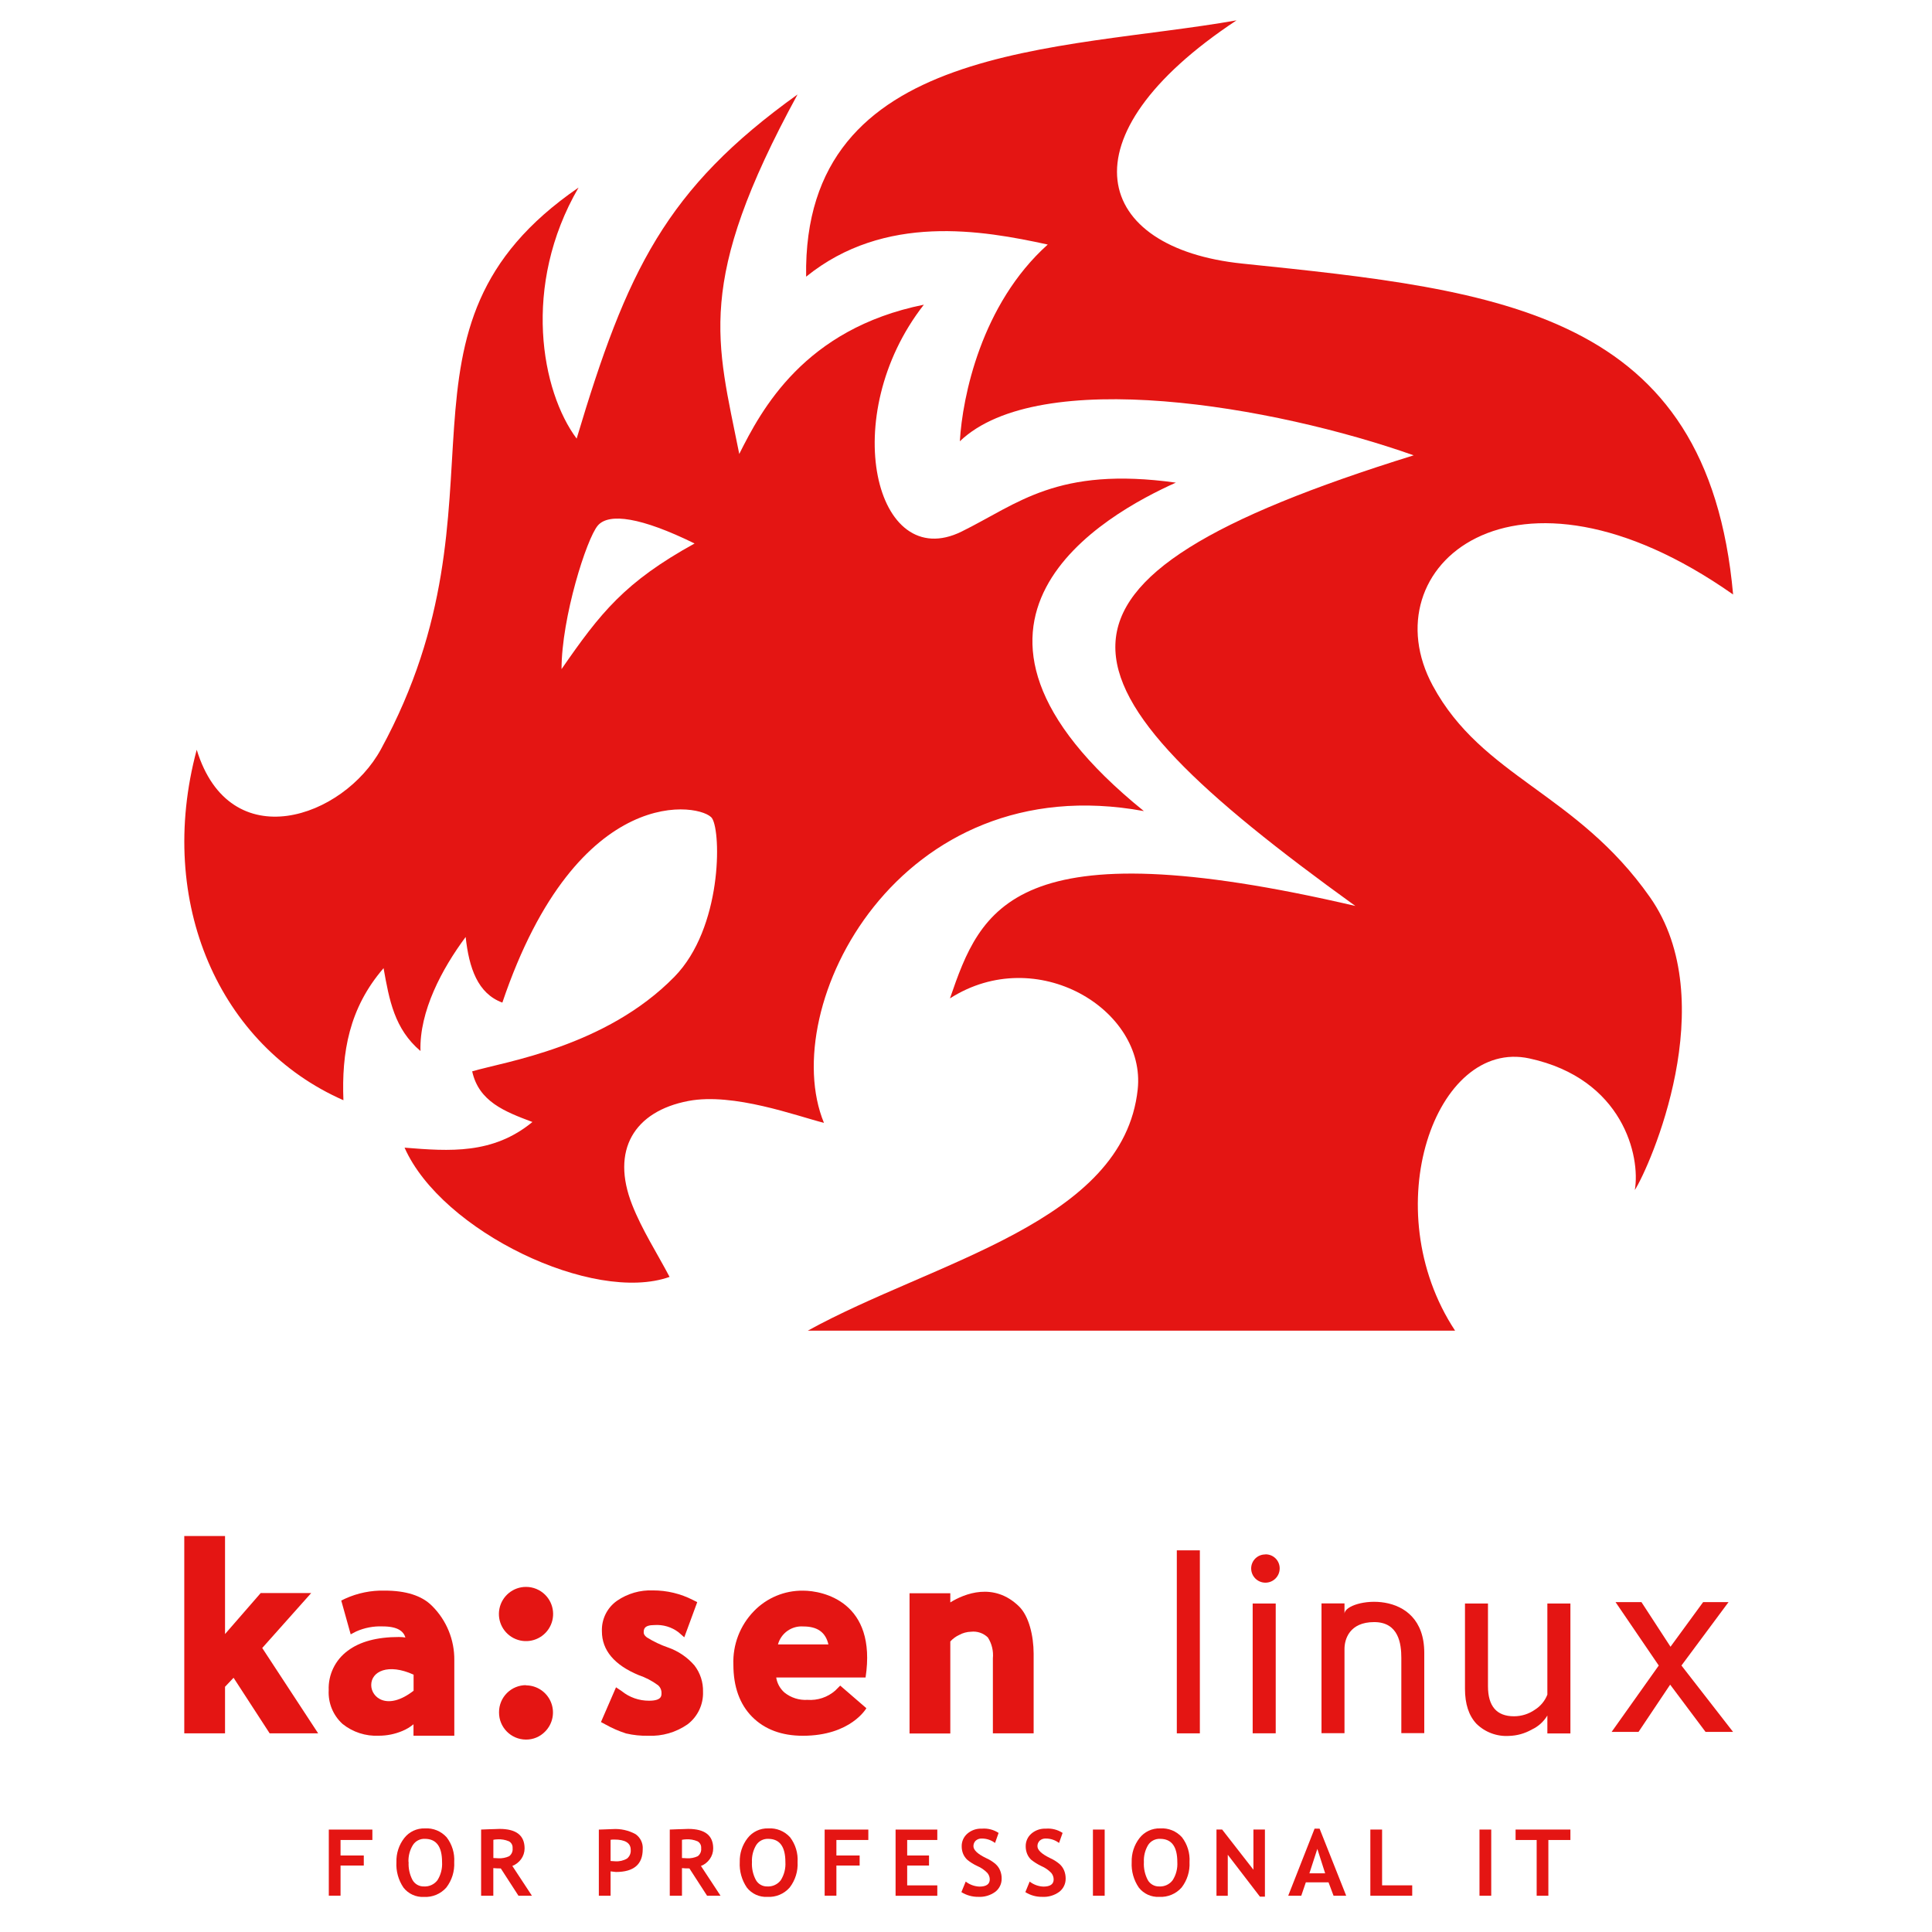
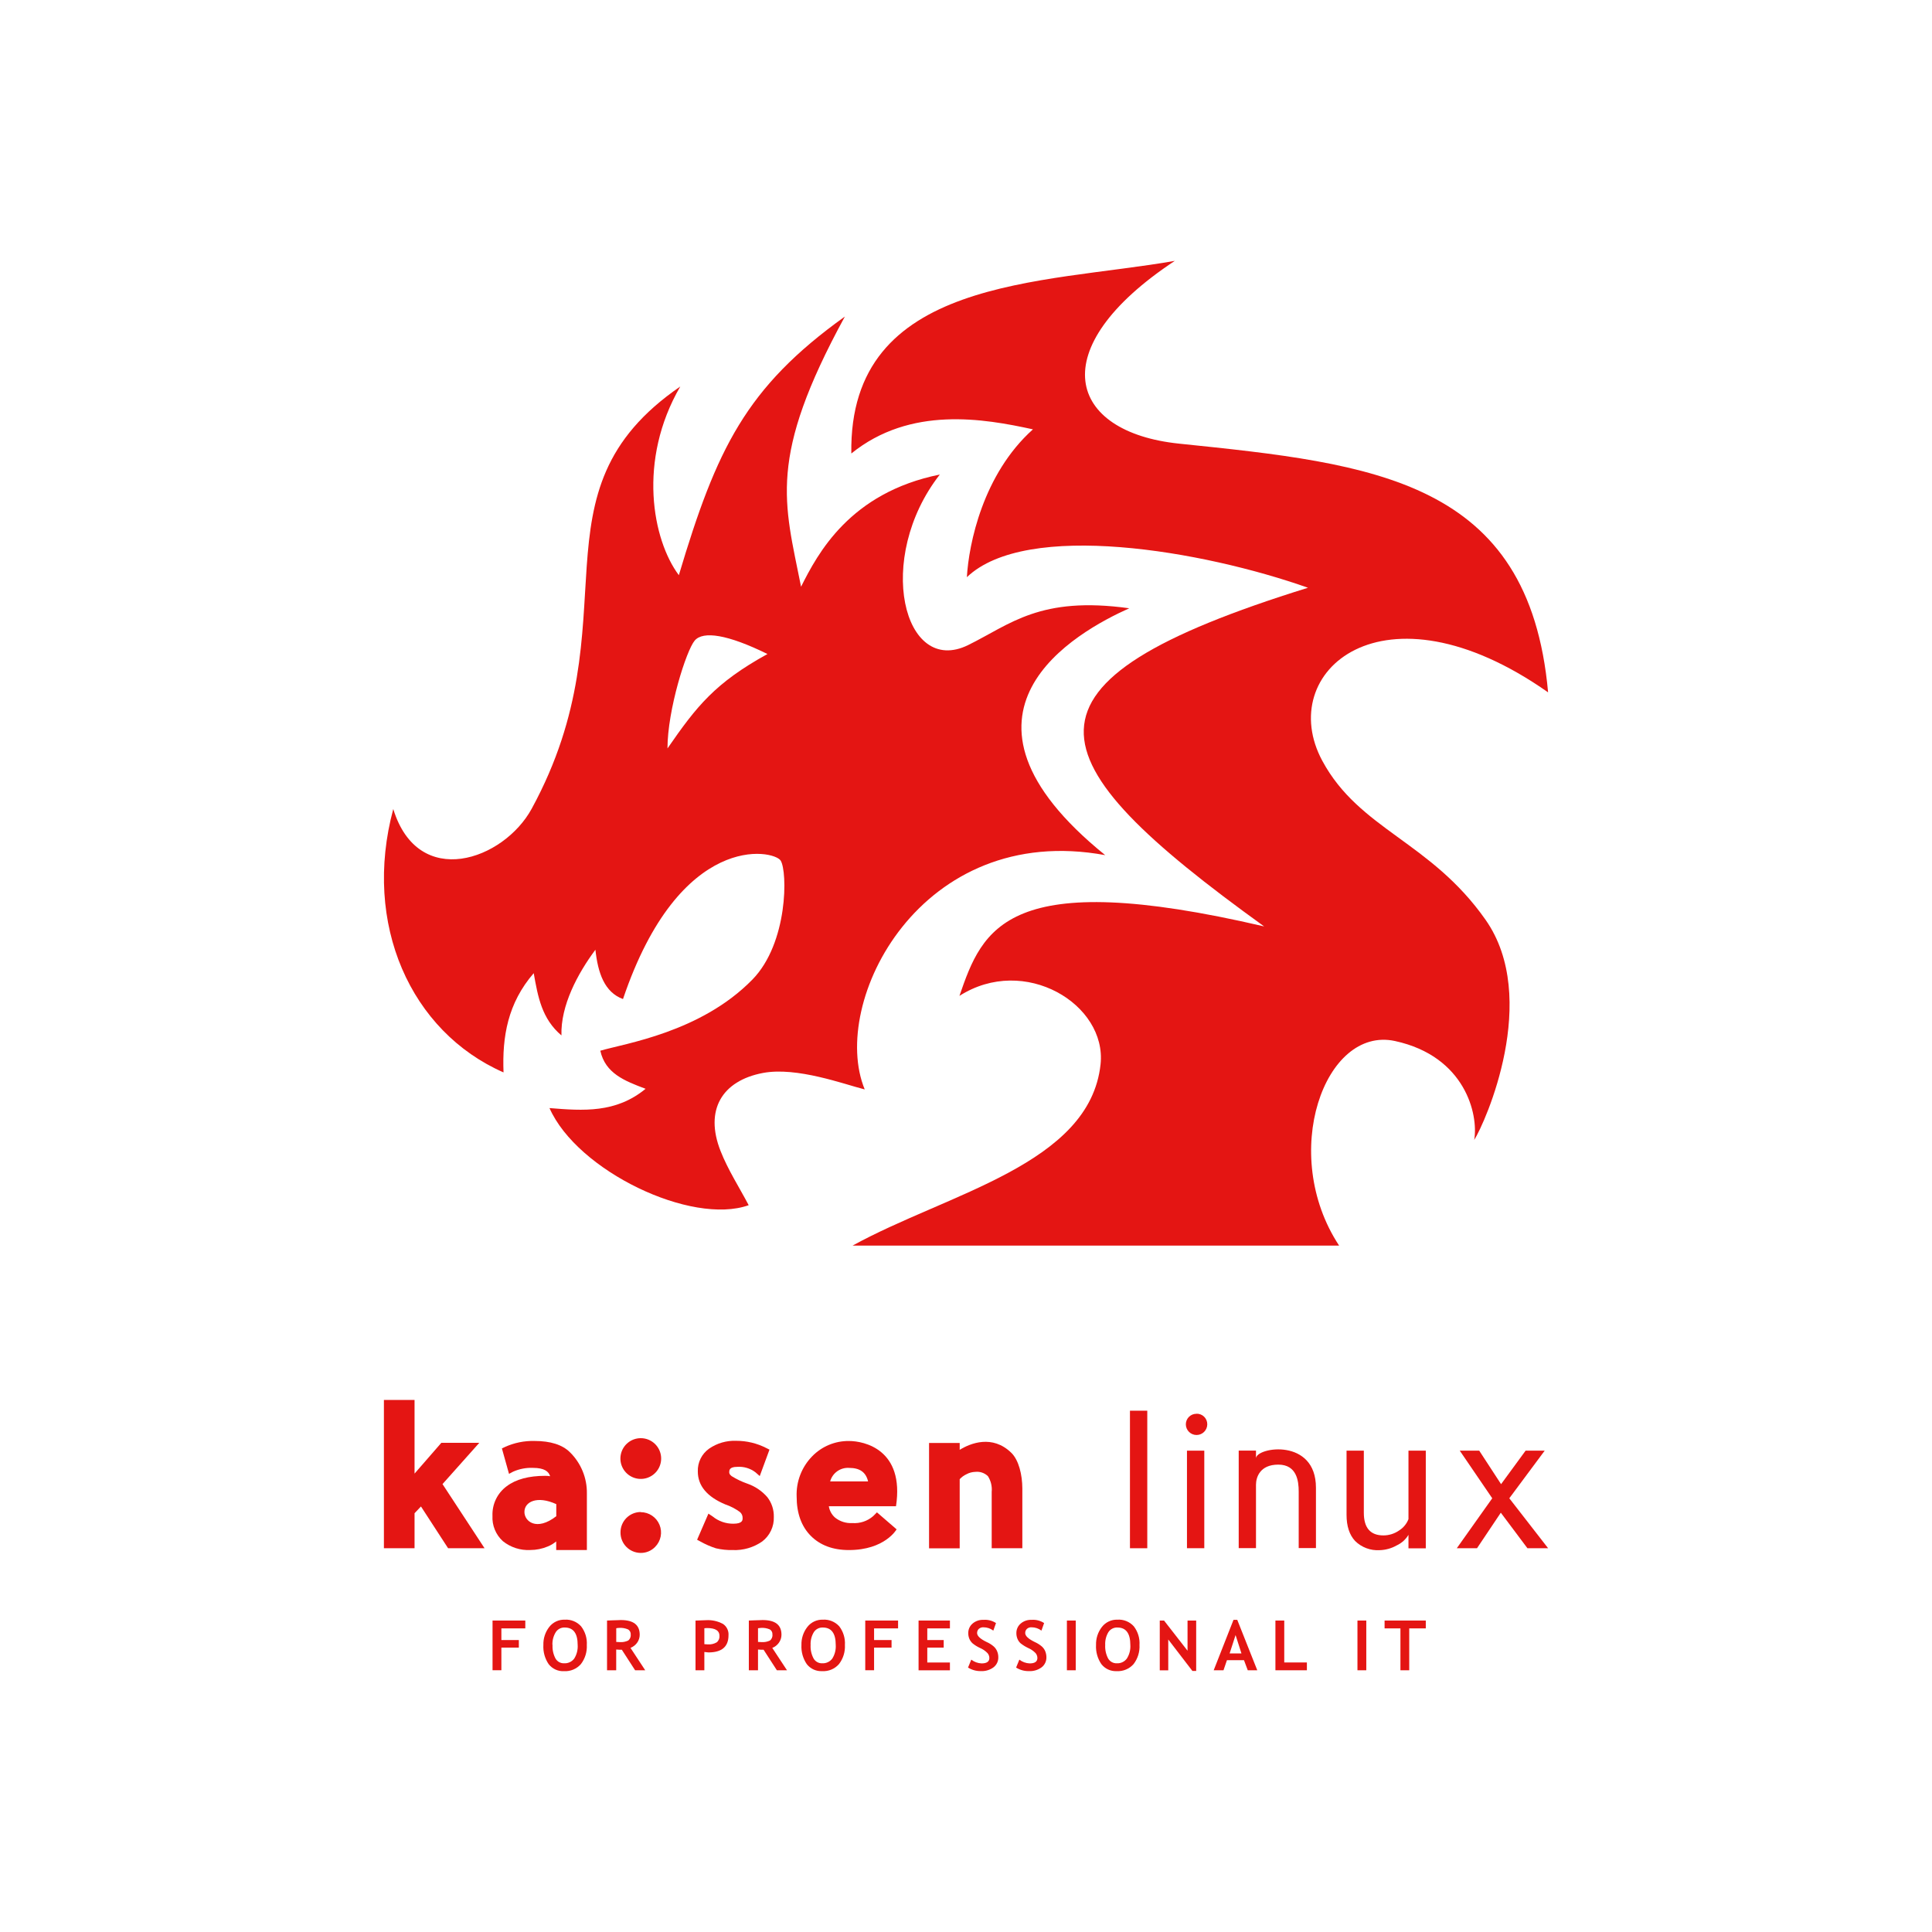
- <svg xmlns="http://www.w3.org/2000/svg" id="Calque_1" data-name="Calque 1" viewBox="0 0 512 512" version="1.1">
-   <defs id="defs4">
-     <style id="style2">.cls-1{fill:#333;}</style>
+ <svg xmlns="http://www.w3.org/2000/svg" id="Calque_1" data-name="Calque 1" viewBox="0 0 512 512">
+   <defs>
+     <style>.cls-1{fill:#e41513;}</style>
  </defs>
-   <polygon class="cls-1" points="404.29,384.16 397.79,393.05 392,384.16 386.84,384.16 395.45,396.79 386.06,410.01 391.42,410.01 397.72,400.6 404.77,410.01 410.25,410.01 399.97,396.79 409.35,384.16 " id="polygon8" style="stroke-width:0.752;fill:#e41513;fill-opacity:1" transform="matrix(1.330411,0,0,1.330599,-86.52272,-86.58868)" />
-   <path class="cls-1" d="m 437.234,237.732 c 19.437,27.663 -0.08,71.533 -3.991,77.64 1.543,-8.915 -3.113,-29.486 -27.939,-34.875 -24.825,-5.389 -40.963,39.838 -19.69,72.145 H 214.07 c 33.433,-18.442 83.643,-28.595 87.435,-63.935 2.262,-21.117 -26.768,-38.827 -49.757,-24.124 8.195,-23.751 16.47,-45.719 107.431,-24.496 -82.259,-59.318 -92.464,-85.89 15.459,-119.421 -37.012,-13.093 -99.249,-23.818 -120.269,-3.726 0.679,-11.749 5.668,-36.325 23.296,-52.133 -17.295,-3.779 -43.198,-8.343 -64.033,8.516 -0.985,-62.245 67.492,-59.717 114.056,-67.927 -46.924,31.03 -37.704,60.396 1.503,64.454 68.782,7.105 123.369,12.707 130.101,87.7 -58.325,-40.969 -96.481,-7.119 -79.599,24.15 13.131,24.323 38.103,28.355 57.54,56.032 z" id="path10" style="stroke-width:1;fill:#e41513;fill-opacity:1" />
-   <path class="cls-1" d="m 311.616,127.904 c -31.504,-4.378 -41.868,5.628 -56.795,12.973 -22.83,11.23 -33.061,-30.604 -9.991,-60.13 C 213.059,87.148 201.738,108.69 195.91,120.306 189.963,90.394 184.07,75.066 211.356,25.035 176.42,50.077 166.122,71.699 152.818,116.235 143.505,103.793 138.184,75.784 153.324,49.705 98.777,87.174 137.359,131.67 100.959,198.545 c -9.898,18.203 -40.019,28.821 -48.826,0.146 -10.909,40.61 6.16,78.505 38.875,92.876 -0.492,-12.587 1.463,-24.377 10.643,-34.995 1.503,8.476 2.887,16.114 9.779,21.955 -0.319,-10.525 5.694,-21.782 11.974,-30.218 0.891,8.196 3.18,14.983 9.725,17.391 20.063,-59.292 53.137,-52.665 55.585,-48.833 2.448,3.832 2.661,29.074 -9.978,41.98 -18.227,18.628 -45.034,22.527 -53.602,25.068 1.756,7.984 8.541,10.645 15.965,13.426 -10.457,8.609 -21.952,7.771 -33.886,6.799 9.818,22.208 50.063,41.435 70.232,34.25 -3.326,-6.32 -7.291,-12.441 -9.912,-19.094 -5.721,-14.49 0.519,-24.789 14.901,-27.53 11.974,-2.275 28.71,3.992 35.921,5.801 -12.639,-30.684 19.677,-94.592 84.787,-82.617 -62.077,-50.23 -9.898,-78.798 8.475,-87.048 z m -162.802,49.418 c 0,-13.639 6.652,-34.596 9.606,-38.042 2.954,-3.446 11.548,-2.182 25.65,4.75 -18.506,10.219 -24.945,18.376 -35.256,33.292 z" id="path12" style="stroke-width:1;fill:#e41513;fill-opacity:1" />
-   <polygon class="cls-1" points="109.86,390.52 109.86,371 101.74,371 101.74,410.3 109.86,410.3 109.86,401.02 111.56,399.23 118.75,410.3 128.41,410.3 117.27,393.3 127.02,382.36 116.96,382.36 " id="polygon14" style="stroke-width:0.752;fill:#e41513;fill-opacity:1" transform="matrix(1.330411,0,0,1.330599,-86.52272,-86.58868)" />
-   <path class="cls-1" d="m 139.408,420.543 a 7.184,7.185 0 1 0 5.056,2.089 7.184,7.185 0 0 0 -5.056,-2.089 z" id="path16" style="stroke-width:1;fill:#e41513;fill-opacity:1" />
-   <path class="cls-1" d="m 139.408,446.583 a 7.144,7.145 0 0 0 -7.158,7.145 v 0.08 a 7.158,7.159 0 0 0 7.118,7.199 v 0 a 6.958,6.959 0 0 0 5.082,-2.116 7.184,7.185 0 0 0 -5.082,-12.255 z" id="path18" style="stroke-width:1;fill:#e41513;fill-opacity:1" />
-   <path class="cls-1" d="m 177.005,436.59 a 27.5,27.503 0 0 1 -5.574,-2.661 c -0.838,-0.639 -0.838,-1.118 -0.838,-1.331 0,-0.732 0,-1.943 2.82,-1.943 a 9.499,9.5 0 0 1 6.413,1.916 l 1.517,1.331 3.432,-9.314 -1.104,-0.559 a 23.162,23.166 0 0 0 -10.643,-2.555 15.672,15.674 0 0 0 -9.526,2.754 9.446,9.447 0 0 0 -3.991,8.077 c 0,5.016 3.273,8.928 9.739,11.616 a 18.706,18.708 0 0 1 5.109,2.661 2.661,2.661 0 0 1 0.945,2.169 c 0,0.679 0,1.956 -3.299,1.956 a 11.442,11.443 0 0 1 -7.264,-2.555 l -1.49,-0.998 -3.991,9.208 1.144,0.612 a 29.415,29.42 0 0 0 5.508,2.408 23.522,23.525 0 0 0 5.867,0.612 16.949,16.952 0 0 0 10.444,-3.034 10.391,10.392 0 0 0 4.084,-8.636 10.936,10.938 0 0 0 -2.288,-6.986 16.404,16.406 0 0 0 -7.011,-4.75 z" id="path20" style="stroke-width:1;fill:#e41513;fill-opacity:1" />
-   <path class="cls-1" d="m 212.82,421.541 a 17.788,17.79 0 0 0 -13.038,5.442 19.251,19.254 0 0 0 -5.428,14.158 c 0,5.855 1.676,10.512 4.976,13.838 3.299,3.326 7.823,5.016 13.424,5.016 12.732,0 16.843,-7.305 16.843,-7.305 l -6.931,-5.988 -1.33,1.331 a 10.085,10.086 0 0 1 -7.357,2.448 8.874,8.875 0 0 1 -6.093,-1.943 6.652,6.653 0 0 1 -2.182,-3.992 h 23.681 c 3.047,-20.012 -11.242,-23.006 -16.564,-23.006 z m -6.652,14.251 a 6.479,6.48 0 0 1 6.719,-4.764 c 3.725,0 5.894,1.517 6.652,4.764 z" id="path22" style="stroke-width:1;fill:#e41513;fill-opacity:1" />
-   <path class="cls-1" d="m 335.324,411.947 a 3.712,3.712 0 0 0 -3.752,3.699 v 0 a 3.778,3.779 0 0 0 7.557,0 v 0 a 3.699,3.699 0 0 0 -3.805,-3.726 z" id="path24" style="stroke-width:1;fill:#e41513;fill-opacity:1" />
-   <path class="cls-1" d="m 410.067,449.097 a 8.275,8.276 0 0 1 -3.299,3.992 9.685,9.687 0 0 1 -5.535,1.743 q -6.905,0 -6.905,-7.984 v -21.902 h -6.093 v 22.62 q 0,5.974 3.007,9.221 a 11.295,11.297 0 0 0 8.648,3.247 12.905,12.907 0 0 0 6.053,-1.69 9.446,9.447 0 0 0 4.124,-3.712 v 4.75 h 6.107 v -34.436 h -6.107 z" id="path26" style="stroke-width:1;fill:#e41513;fill-opacity:1" />
-   <rect class="cls-1" x="331.971" y="424.947" width="6.107" height="34.396" id="rect28" style="stroke-width:1;fill:#e41513;fill-opacity:1" />
-   <path class="cls-1" d="m 270.028,425.692 c -6.652,-6.48 -14.435,-3.366 -18.187,-1.038 v -2.422 h -10.803 v 37.164 h 10.803 v -24.39 a 7.344,7.345 0 0 1 2.355,-1.73 6.905,6.906 0 0 1 3.153,-0.852 5.495,5.495 0 0 1 4.444,1.517 8.714,8.715 0 0 1 1.33,5.535 v 19.879 h 10.803 v -21.103 c -0.013,-4.75 -1.237,-9.979 -3.898,-12.561 z" id="path30" style="stroke-width:1;fill:#e41513;fill-opacity:1" />
-   <rect class="cls-1" x="311.869" y="410.856" width="6.107" height="48.5" id="rect32" style="stroke-width:1;fill:#e41513;fill-opacity:1" />
-   <path class="cls-1" d="m 356.305,427.582 v -2.661 h -6.093 v 34.396 h 6.093 v -22.341 c 0,-2.568 1.33,-7.105 7.863,-7.105 6.532,0 7.198,5.815 7.198,9.474 v 19.959 h 6.08 v -21.29 c 0,-17.577 -20.781,-14.357 -21.14,-10.432 z" id="path34" style="stroke-width:1;fill:#e41513;fill-opacity:1" />
-   <path class="cls-1" d="m 90.249,487.618 v 4.112 h 6.16 v 2.661 h -6.16 v 7.984 h -3.113 v -17.524 h 11.548 v 2.768 z" id="path36" style="stroke-width:1;fill:#e41513;fill-opacity:1" />
-   <path class="cls-1" d="m 105.057,493.473 a 9.885,9.886 0 0 1 2.049,-6.334 6.652,6.653 0 0 1 5.495,-2.595 7.131,7.132 0 0 1 5.761,2.355 9.765,9.767 0 0 1 2.009,6.586 10.178,10.179 0 0 1 -2.089,6.733 7.384,7.385 0 0 1 -5.934,2.488 6.452,6.453 0 0 1 -5.415,-2.462 10.909,10.911 0 0 1 -1.876,-6.773 z m 3.233,0 a 9.113,9.115 0 0 0 1.038,4.764 3.366,3.366 0 0 0 3.033,1.69 4.177,4.178 0 0 0 3.566,-1.65 8.049,8.05 0 0 0 1.224,-4.803 q 0,-6.161 -4.55,-6.161 a 3.566,3.566 0 0 0 -3.193,1.663 7.982,7.984 0 0 0 -1.157,4.497 z" id="path38" style="stroke-width:1;fill:#e41513;fill-opacity:1" />
-   <path class="cls-1" d="m 137.399,502.388 -4.683,-7.238 c -0.479,0 -1.131,0 -1.982,-0.08 v 7.318 h -3.233 v -17.537 l 2.022,-0.08 c 1.184,0 2.129,-0.093 2.847,-0.093 4.444,0 6.652,1.716 6.652,5.176 a 4.829,4.83 0 0 1 -0.918,2.834 5.322,5.322 0 0 1 -2.328,1.81 l 5.189,7.89 z m -6.652,-14.823 v 4.83 c 0.585,0 1.024,0.067 1.33,0.067 a 6.04,6.041 0 0 0 2.86,-0.546 2.315,2.315 0 0 0 0.905,-2.142 1.863,1.863 0 0 0 -0.971,-1.81 6.652,6.653 0 0 0 -3.047,-0.519 6.08,6.081 0 0 0 -1.091,0.12 z" id="path40" style="stroke-width:1;fill:#e41513;fill-opacity:1" />
-   <path class="cls-1" d="m 161.812,495.934 v 6.453 h -3.113 v -17.524 l 3.632,-0.133 a 11.122,11.124 0 0 1 6.08,1.331 4.43,4.431 0 0 1 1.916,3.992 q 0,6.041 -7.104,6.041 c -0.466,-0.04 -0.958,-0.093 -1.41,-0.16 z m 0,-8.369 v 5.615 q 0.785,0.08 1.237,0.08 a 5.415,5.416 0 0 0 3.113,-0.719 2.661,2.661 0 0 0 0.985,-2.315 c 0,-1.823 -1.463,-2.728 -4.39,-2.728 a 5.641,5.642 0 0 0 -0.945,0.067 z" id="path42" style="stroke-width:1;fill:#e41513;fill-opacity:1" />
-   <path class="cls-1" d="m 187.382,502.388 -4.683,-7.238 a 19.624,19.626 0 0 1 -1.969,-0.08 v 7.318 h -3.233 v -17.537 l 2.022,-0.08 c 1.171,0 2.115,-0.093 2.834,-0.093 4.457,0 6.652,1.716 6.652,5.176 a 4.829,4.83 0 0 1 -0.918,2.834 5.056,5.056 0 0 1 -2.328,1.81 l 5.189,7.89 z m -6.652,-14.823 v 4.83 c 0.572,0 1.011,0.067 1.33,0.067 a 5.987,5.988 0 0 0 2.847,-0.546 2.315,2.315 0 0 0 0.905,-2.142 1.863,1.863 0 0 0 -0.958,-1.81 6.652,6.653 0 0 0 -3.06,-0.519 7.038,7.039 0 0 0 -1.064,0.12 z" id="path44" style="stroke-width:1;fill:#e41513;fill-opacity:1" />
-   <path class="cls-1" d="m 196.043,493.473 a 9.872,9.873 0 0 1 2.062,-6.334 6.652,6.653 0 0 1 5.481,-2.595 7.184,7.185 0 0 1 5.787,2.342 9.832,9.833 0 0 1 1.996,6.586 10.151,10.152 0 0 1 -2.089,6.733 7.304,7.305 0 0 1 -5.934,2.488 6.452,6.453 0 0 1 -5.415,-2.462 10.936,10.938 0 0 1 -1.889,-6.759 z m 3.233,0 a 9.007,9.008 0 0 0 1.051,4.764 3.353,3.353 0 0 0 3.02,1.69 4.177,4.178 0 0 0 3.566,-1.65 8.049,8.05 0 0 0 1.224,-4.803 q 0,-6.161 -4.55,-6.161 a 3.605,3.606 0 0 0 -3.193,1.663 7.982,7.984 0 0 0 -1.118,4.497 z" id="path46" style="stroke-width:1;fill:#e41513;fill-opacity:1" />
-   <path class="cls-1" d="m 221.654,487.618 v 4.112 h 6.16 v 2.661 h -6.16 v 7.984 h -3.113 v -17.524 h 11.575 v 2.768 z" id="path48" style="stroke-width:1;fill:#e41513;fill-opacity:1" />
-   <path class="cls-1" d="m 240.413,487.618 v 4.112 h 5.787 v 2.661 h -5.787 v 5.256 h 7.982 v 2.754 h -11.056 v -17.551 h 11.056 v 2.768 z" id="path50" style="stroke-width:1;fill:#e41513;fill-opacity:1" />
-   <path class="cls-1" d="m 254.781,501.43 1.144,-2.794 a 6.319,6.32 0 0 0 3.632,1.331 c 1.823,0 2.741,-0.639 2.741,-1.916 a 2.661,2.661 0 0 0 -0.652,-1.716 8.116,8.117 0 0 0 -2.661,-1.823 12.24,12.242 0 0 1 -2.661,-1.663 4.763,4.764 0 0 1 -1.078,-1.544 5.175,5.176 0 0 1 -0.386,-1.996 4.324,4.324 0 0 1 1.49,-3.366 5.468,5.469 0 0 1 3.832,-1.331 7.038,7.039 0 0 1 4.457,1.131 l -0.945,2.661 a 5.707,5.708 0 0 0 -3.459,-1.171 2.328,2.329 0 0 0 -1.663,0.559 1.982,1.983 0 0 0 -0.599,1.477 c 0,1.011 1.118,2.062 3.339,3.14 a 9.739,9.74 0 0 1 2.541,1.597 4.643,4.644 0 0 1 1.184,1.677 5.401,5.402 0 0 1 0.412,2.156 4.324,4.324 0 0 1 -1.69,3.513 6.958,6.959 0 0 1 -4.497,1.331 8.222,8.223 0 0 1 -4.483,-1.251 z" id="path52" style="stroke-width:1;fill:#e41513;fill-opacity:1" />
-   <path class="cls-1" d="m 271.73,501.43 1.144,-2.794 a 6.319,6.32 0 0 0 3.632,1.331 c 1.823,0 2.727,-0.639 2.727,-1.916 a 2.754,2.754 0 0 0 -0.639,-1.716 8.116,8.117 0 0 0 -2.661,-1.823 13.73,13.732 0 0 1 -2.661,-1.663 4.404,4.404 0 0 1 -1.064,-1.544 5.175,5.176 0 0 1 -0.386,-1.996 4.324,4.324 0 0 1 1.49,-3.366 5.468,5.469 0 0 1 3.832,-1.331 7.038,7.039 0 0 1 4.457,1.131 l -0.945,2.661 a 5.707,5.708 0 0 0 -3.459,-1.171 2.248,2.249 0 0 0 -1.663,0.559 1.982,1.983 0 0 0 -0.599,1.477 c 0,1.011 1.118,2.062 3.339,3.14 a 10.337,10.339 0 0 1 2.541,1.597 4.643,4.644 0 0 1 1.184,1.677 5.654,5.655 0 0 1 0.412,2.156 4.337,4.338 0 0 1 -1.69,3.513 6.945,6.946 0 0 1 -4.51,1.331 8.102,8.103 0 0 1 -4.483,-1.251 z" id="path54" style="stroke-width:1;fill:#e41513;fill-opacity:1" />
-   <path class="cls-1" d="m 289.638,502.388 v -17.537 h 3.113 v 17.537 z" id="path56" style="stroke-width:1;fill:#e41513;fill-opacity:1" />
-   <path class="cls-1" d="m 299.909,493.473 a 9.885,9.886 0 0 1 2.049,-6.334 6.652,6.653 0 0 1 5.495,-2.595 7.131,7.132 0 0 1 5.774,2.342 9.765,9.767 0 0 1 2.009,6.586 10.178,10.179 0 0 1 -2.089,6.733 7.384,7.385 0 0 1 -5.934,2.488 6.452,6.453 0 0 1 -5.415,-2.462 10.909,10.911 0 0 1 -1.889,-6.759 z m 3.233,0 a 9.113,9.115 0 0 0 1.038,4.764 3.366,3.366 0 0 0 3.033,1.69 4.151,4.151 0 0 0 3.552,-1.65 7.982,7.984 0 0 0 1.237,-4.803 q 0,-6.161 -4.55,-6.161 a 3.592,3.593 0 0 0 -3.206,1.663 8.049,8.05 0 0 0 -1.104,4.497 z" id="path58" style="stroke-width:1;fill:#e41513;fill-opacity:1" />
-   <path class="cls-1" d="m 333.887,502.627 -8.515,-11.097 v 10.871 h -2.993 v -17.551 h 1.503 l 8.288,10.645 v -10.645 h 3.047 v 17.777 z" id="path60" style="stroke-width:1;fill:#e41513;fill-opacity:1" />
-   <path class="cls-1" d="m 353.404,502.388 -1.33,-3.553 h -6.013 l -1.211,3.553 h -3.459 l 6.985,-17.777 h 1.33 l 7.051,17.777 z m -4.297,-12.414 -2.102,6.48 h 4.177 z" id="path62" style="stroke-width:1;fill:#e41513;fill-opacity:1" />
-   <path class="cls-1" d="m 363.156,502.388 v -17.537 h 3.113 v 14.783 h 7.982 v 2.754 z" id="path64" style="stroke-width:1;fill:#e41513;fill-opacity:1" />
-   <path class="cls-1" d="m 392.079,502.388 v -17.537 h 3.113 v 17.537 z" id="path66" style="stroke-width:1;fill:#e41513;fill-opacity:1" />
-   <path class="cls-1" d="m 410.333,487.618 v 14.77 h -3.1 v -14.77 h -5.588 v -2.768 h 14.528 v 2.768 z" id="path68" style="stroke-width:1;fill:#e41513;fill-opacity:1" />
-   <path class="cls-1" d="m 114.436,425.519 c -2.661,-2.661 -6.892,-3.992 -12.493,-3.992 a 23.801,23.804 0 0 0 -10.457,2.129 l -1.051,0.506 2.501,8.955 1.477,-0.772 a 15.646,15.648 0 0 1 6.958,-1.331 c 4.111,0 5.574,1.331 6.067,2.941 a 10.643,10.645 0 0 0 -1.73,-0.133 c -5.787,0 -10.351,1.224 -13.57,3.659 a 12.36,12.361 0 0 0 -5.029,10.445 11.242,11.244 0 0 0 3.659,8.928 14.249,14.251 0 0 0 9.645,3.127 15.965,15.967 0 0 0 6.2,-1.251 11.215,11.217 0 0 0 2.967,-1.783 v 3.034 h 10.816 v -19.959 a 19.956,19.959 0 0 0 -5.96,-14.504 z m -4.829,22.54 c -6.971,5.416 -11.255,1.783 -11.229,-1.517 0,-3.579 4.457,-5.828 11.229,-2.741 z" id="path70" style="stroke-width:1;fill:#e41513;fill-opacity:1" />
+   <path class="cls-1" d="M393.68,243.74c14.61,20.79-.06,53.76-3,58.35,1.16-6.7-2.34-22.16-21-26.21s-30.79,29.94-14.8,54.22H225.94c25.13-13.86,62.87-21.49,65.72-48.05,1.7-15.87-20.12-29.18-37.4-18.13,6.16-17.85,12.38-34.36,80.75-18.41-61.83-44.58-69.5-64.55,11.62-89.75-27.82-9.84-74.6-17.9-90.4-2.8.51-8.83,4.26-27.3,17.51-39.18-13-2.84-32.47-6.27-48.13,6.4-.74-46.78,50.73-44.88,85.73-51.05-35.27,23.32-28.34,45.39,1.13,48.44,51.7,5.34,92.73,9.55,97.79,65.91-43.84-30.79-72.52-5.35-59.83,18.15C360.3,219.91,379.07,222.94,393.68,243.74Z" />
+   <path class="cls-1" d="M299.26,161.2c-23.68-3.29-31.47,4.23-42.69,9.75-17.16,8.44-24.85-23-7.51-45.19-23.88,4.81-32.39,21-36.77,29.73-4.47-22.48-8.9-34,11.61-71.6-26.26,18.82-34,35.07-44,68.54-7-9.35-11-30.4.38-50-41,28.16-12,61.6-39.36,111.86-7.44,13.68-30.08,21.66-36.7.11-8.2,30.52,4.63,59,29.22,69.8-.37-9.46,1.1-18.32,8-26.3,1.13,6.37,2.17,12.11,7.35,16.5-.24-7.91,4.28-16.37,9-22.71.67,6.16,2.39,11.26,7.31,13.07,15.08-44.56,39.94-39.58,41.78-36.7s2,21.85-7.5,31.55c-13.7,14-33.85,16.93-40.29,18.84,1.32,6,6.42,8,12,10.09-7.86,6.47-16.5,5.84-25.47,5.11,7.38,16.69,37.63,31.14,52.79,25.74-2.5-4.75-5.48-9.35-7.45-14.35-4.3-10.89.39-18.63,11.2-20.69,9-1.71,21.58,3,27,4.36-9.5-23.06,14.79-71.09,63.73-62.09C246.23,188.87,285.45,167.4,299.26,161.2ZM176.89,198.34c0-10.25,5-26,7.22-28.59s8.68-1.64,19.28,3.57C189.48,181,184.64,187.13,176.89,198.34Z" />
+   <polygon class="cls-1" points="127.02 382.36 116.96 382.36 109.86 390.52 109.86 371 101.74 371 101.74 410.3 109.86 410.3 109.86 401.02 111.56 399.23 118.75 410.3 128.41 410.3 117.27 393.3 127.02 382.36" />
+   <path class="cls-1" d="M169.82,381.13a5.4,5.4,0,1,0,3.8,1.57A5.4,5.4,0,0,0,169.82,381.13Z" />
+   <path class="cls-1" d="M169.82,400.7a5.37,5.37,0,0,0-5.38,5.37v.06a5.38,5.38,0,0,0,5.35,5.41h0a5.23,5.23,0,0,0,3.82-1.59,5.4,5.4,0,0,0-3.82-9.21Z" />
+   <path class="cls-1" d="M198.08,393.19a20.67,20.67,0,0,1-4.19-2c-.63-.48-.63-.84-.63-1,0-.55,0-1.46,2.12-1.46a7.14,7.14,0,0,1,4.82,1.44l1.14,1,2.58-7-.83-.42a17.41,17.41,0,0,0-8-1.92,11.78,11.78,0,0,0-7.16,2.07,7.1,7.1,0,0,0-3,6.07c0,3.77,2.46,6.71,7.32,8.73a14.06,14.06,0,0,1,3.84,2,2,2,0,0,1,.71,1.63c0,.51,0,1.47-2.48,1.47a8.6,8.6,0,0,1-5.46-1.92l-1.12-.75-3,6.92.86.46a22.11,22.11,0,0,0,4.14,1.81,17.68,17.68,0,0,0,4.41.46A12.74,12.74,0,0,0,202,408.5a7.81,7.81,0,0,0,3.07-6.49,8.22,8.22,0,0,0-1.72-5.25A12.33,12.33,0,0,0,198.08,393.19Z" />
+   <path class="cls-1" d="M225,381.88a13.37,13.37,0,0,0-9.8,4.09,14.47,14.47,0,0,0-4.08,10.64c0,4.4,1.26,7.9,3.74,10.4s5.88,3.77,10.09,3.77c9.57,0,12.66-5.49,12.66-5.49l-5.21-4.5-1,1a7.58,7.58,0,0,1-5.53,1.84,6.67,6.67,0,0,1-4.58-1.46,5,5,0,0,1-1.64-3h17.8C239.74,384.13,229,381.88,225,381.88Zm-5,10.71a4.87,4.87,0,0,1,5.05-3.58c2.8,0,4.43,1.14,5,3.58Z" />
+   <path class="cls-1" d="M317.08,374.67a2.79,2.79,0,0,0-2.82,2.78v0a2.84,2.84,0,0,0,5.68,0v0a2.78,2.78,0,0,0-2.86-2.8Z" />
+   <path class="cls-1" d="M373.26,402.59a6.22,6.22,0,0,1-2.48,3,7.28,7.28,0,0,1-4.16,1.31q-5.19,0-5.19-6V384.44h-4.58v17q0,4.49,2.26,6.93a8.49,8.49,0,0,0,6.5,2.44,9.7,9.7,0,0,0,4.55-1.27,7.1,7.1,0,0,0,3.1-2.79v3.57h4.59V384.44h-4.59Z" />
+   <polygon class="cls-1" points="399.98 397.06 409.36 384.44 404.3 384.44 397.8 393.32 392.01 384.44 386.85 384.44 395.46 397.06 386.07 410.29 391.43 410.29 397.73 400.88 404.78 410.29 410.26 410.29 399.98 397.06" />
+   <rect class="cls-1" x="314.56" y="384.44" width="4.59" height="25.85" />
+   <path class="cls-1" d="M268,385c-5-4.87-10.85-2.53-13.67-.78v-1.82h-8.12v27.93h8.12V392a5.52,5.52,0,0,1,1.77-1.3,5.19,5.19,0,0,1,2.37-.64,4.13,4.13,0,0,1,3.34,1.14,6.55,6.55,0,0,1,1,4.16v14.94h8.12V394.44C270.92,390.87,270,386.94,268,385Z" />
+   <rect class="cls-1" x="299.45" y="373.85" width="4.59" height="36.45" />
+   <path class="cls-1" d="M332.85,386.42v-2h-4.58v25.85h4.58V393.48c0-1.93,1-5.34,5.91-5.34s5.41,4.37,5.41,7.12v15h4.57v-16C348.74,381.05,333.12,383.47,332.85,386.42Z" />
+   <path class="cls-1" d="M132.87,431.54v3.09h4.63v2h-4.63v6h-2.34V429.46h8.68v2.08Z" />
+   <path class="cls-1" d="M144,435.94a7.43,7.43,0,0,1,1.54-4.76,5,5,0,0,1,4.13-1.95A5.36,5.36,0,0,1,154,431a7.34,7.34,0,0,1,1.51,4.95,7.65,7.65,0,0,1-1.57,5.06,5.55,5.55,0,0,1-4.46,1.87,4.85,4.85,0,0,1-4.07-1.85A8.2,8.2,0,0,1,144,435.94Zm2.43,0a6.85,6.85,0,0,0,.78,3.58,2.53,2.53,0,0,0,2.28,1.27,3.14,3.14,0,0,0,2.68-1.24,6.05,6.05,0,0,0,.92-3.61q0-4.63-3.42-4.63a2.68,2.68,0,0,0-2.4,1.25A6,6,0,0,0,146.4,435.94Z" />
+   <path class="cls-1" d="M168.31,442.64l-3.52-5.44c-.36,0-.85,0-1.49-.06v5.5h-2.43V429.46l1.52-.06c.89,0,1.6-.07,2.14-.07,3.34,0,5,1.29,5,3.89a3.63,3.63,0,0,1-.69,2.13,4,4,0,0,1-1.75,1.36l3.9,5.93Zm-5-11.14v3.63c.44,0,.77.05,1,.05a4.54,4.54,0,0,0,2.15-.41,1.74,1.74,0,0,0,.68-1.61,1.4,1.4,0,0,0-.73-1.36,5,5,0,0,0-2.29-.39,4.57,4.57,0,0,0-.82.09Z" />
+   <path class="cls-1" d="M186.66,437.79v4.85h-2.34V429.47l2.73-.1a8.36,8.36,0,0,1,4.57,1,3.33,3.33,0,0,1,1.44,3q0,4.54-5.34,4.54C187.37,437.88,187,437.84,186.66,437.79Zm0-6.29v4.22q.59.06.93.06a4.07,4.07,0,0,0,2.34-.54,2,2,0,0,0,.74-1.74c0-1.37-1.1-2.05-3.3-2.05A4.24,4.24,0,0,0,186.66,431.5Z" />
+   <path class="cls-1" d="M205.88,442.64l-3.52-5.44a14.75,14.75,0,0,1-1.48-.06v5.5h-2.43V429.46l1.52-.06c.88,0,1.59-.07,2.13-.07,3.35,0,5,1.29,5,3.89a3.63,3.63,0,0,1-.69,2.13,3.8,3.8,0,0,1-1.75,1.36l3.9,5.93Zm-5-11.14v3.63c.43,0,.76.05,1,.05a4.5,4.5,0,0,0,2.14-.41,1.74,1.74,0,0,0,.68-1.61,1.4,1.4,0,0,0-.72-1.36,5,5,0,0,0-2.3-.39A5.29,5.29,0,0,0,200.88,431.5Z" />
+   <path class="cls-1" d="M212.39,435.94a7.42,7.42,0,0,1,1.55-4.76,5,5,0,0,1,4.12-1.95,5.4,5.4,0,0,1,4.35,1.76,7.39,7.39,0,0,1,1.5,4.95,7.63,7.63,0,0,1-1.57,5.06,5.49,5.49,0,0,1-4.46,1.87,4.85,4.85,0,0,1-4.07-1.85A8.22,8.22,0,0,1,212.39,435.94Zm2.43,0a6.77,6.77,0,0,0,.79,3.58,2.52,2.52,0,0,0,2.27,1.27,3.14,3.14,0,0,0,2.68-1.24,6.05,6.05,0,0,0,.92-3.61q0-4.63-3.42-4.63a2.71,2.71,0,0,0-2.4,1.25A6,6,0,0,0,214.82,435.94Z" />
+   <path class="cls-1" d="M231.64,431.54v3.09h4.63v2h-4.63v6H229.3V429.46H238v2.08Z" />
+   <path class="cls-1" d="M245.74,431.54v3.09h4.35v2h-4.35v3.95h6v2.07h-8.31V429.46h8.31v2.08Z" />
+   <path class="cls-1" d="M256.54,441.92l.86-2.1a4.75,4.75,0,0,0,2.73,1c1.37,0,2.06-.48,2.06-1.44a2,2,0,0,0-.49-1.29,6.1,6.1,0,0,0-2-1.37,9.2,9.2,0,0,1-2-1.25,3.58,3.58,0,0,1-.81-1.16,3.89,3.89,0,0,1-.29-1.5,3.25,3.25,0,0,1,1.12-2.53,4.11,4.11,0,0,1,2.88-1,5.29,5.29,0,0,1,3.35.85l-.71,2a4.29,4.29,0,0,0-2.6-.88,1.75,1.75,0,0,0-1.25.42,1.49,1.49,0,0,0-.45,1.11c0,.76.84,1.55,2.51,2.36a7.32,7.32,0,0,1,1.91,1.2,3.49,3.49,0,0,1,.89,1.26,4.06,4.06,0,0,1,.31,1.62,3.25,3.25,0,0,1-1.27,2.64,5.23,5.23,0,0,1-3.38,1A6.18,6.18,0,0,1,256.54,441.92Z" />
+   <path class="cls-1" d="M269.28,441.92l.86-2.1a4.75,4.75,0,0,0,2.73,1c1.37,0,2.05-.48,2.05-1.44a2.07,2.07,0,0,0-.48-1.29,6.1,6.1,0,0,0-2-1.37,10.32,10.32,0,0,1-2-1.25,3.31,3.31,0,0,1-.8-1.16,3.89,3.89,0,0,1-.29-1.5,3.25,3.25,0,0,1,1.12-2.53,4.11,4.11,0,0,1,2.88-1,5.29,5.29,0,0,1,3.35.85l-.71,2a4.29,4.29,0,0,0-2.6-.88,1.69,1.69,0,0,0-1.25.42,1.49,1.49,0,0,0-.45,1.11c0,.76.84,1.55,2.51,2.36a7.77,7.77,0,0,1,1.91,1.2,3.49,3.49,0,0,1,.89,1.26,4.25,4.25,0,0,1,.31,1.62,3.26,3.26,0,0,1-1.27,2.64,5.22,5.22,0,0,1-3.39,1A6.09,6.09,0,0,1,269.28,441.92Z" />
+   <path class="cls-1" d="M282.74,442.64V429.46h2.34v13.18Z" />
+   <path class="cls-1" d="M290.46,435.94a7.43,7.43,0,0,1,1.54-4.76,5,5,0,0,1,4.13-1.95,5.36,5.36,0,0,1,4.34,1.76,7.34,7.34,0,0,1,1.51,4.95,7.65,7.65,0,0,1-1.57,5.06,5.55,5.55,0,0,1-4.46,1.87,4.85,4.85,0,0,1-4.07-1.85A8.2,8.2,0,0,1,290.46,435.94Zm2.43,0a6.85,6.85,0,0,0,.78,3.58,2.53,2.53,0,0,0,2.28,1.27,3.12,3.12,0,0,0,2.67-1.24,6,6,0,0,0,.93-3.61q0-4.63-3.42-4.63a2.7,2.7,0,0,0-2.41,1.25A6.05,6.05,0,0,0,292.89,435.94Z" />
+   <path class="cls-1" d="M316,442.82l-6.4-8.34v8.17h-2.25V429.46h1.13l6.23,8v-8H317v13.36Z" />
+   <path class="cls-1" d="M330.67,442.64l-1-2.67h-4.52l-.91,2.67h-2.6l5.25-13.36h1l5.3,13.36Zm-3.23-9.33-1.58,4.87H329Z" />
+   <path class="cls-1" d="M338,442.64V429.46h2.34v11.11h6v2.07Z" />
+   <path class="cls-1" d="M359.74,442.64V429.46h2.34v13.18Z" />
+   <path class="cls-1" d="M373.46,431.54v11.1h-2.33v-11.1h-4.2v-2.08h10.92v2.08Z" />
+   <path class="cls-1" d="M151.05,384.87c-2-2-5.18-3-9.39-3a17.89,17.89,0,0,0-7.86,1.6l-.79.38,1.88,6.73L136,390a11.76,11.76,0,0,1,5.23-1c3.09,0,4.19,1,4.56,2.21a8,8,0,0,0-1.3-.1c-4.35,0-7.78.92-10.2,2.75a9.29,9.29,0,0,0-3.78,7.85,8.45,8.45,0,0,0,2.75,6.71,10.71,10.71,0,0,0,7.25,2.35,12,12,0,0,0,4.66-.94,8.43,8.43,0,0,0,2.23-1.34v2.28h8.13v-15A15,15,0,0,0,151.05,384.87Zm-3.63,16.94c-5.24,4.07-8.46,1.34-8.44-1.14,0-2.69,3.35-4.38,8.44-2.06Z" />
</svg>
